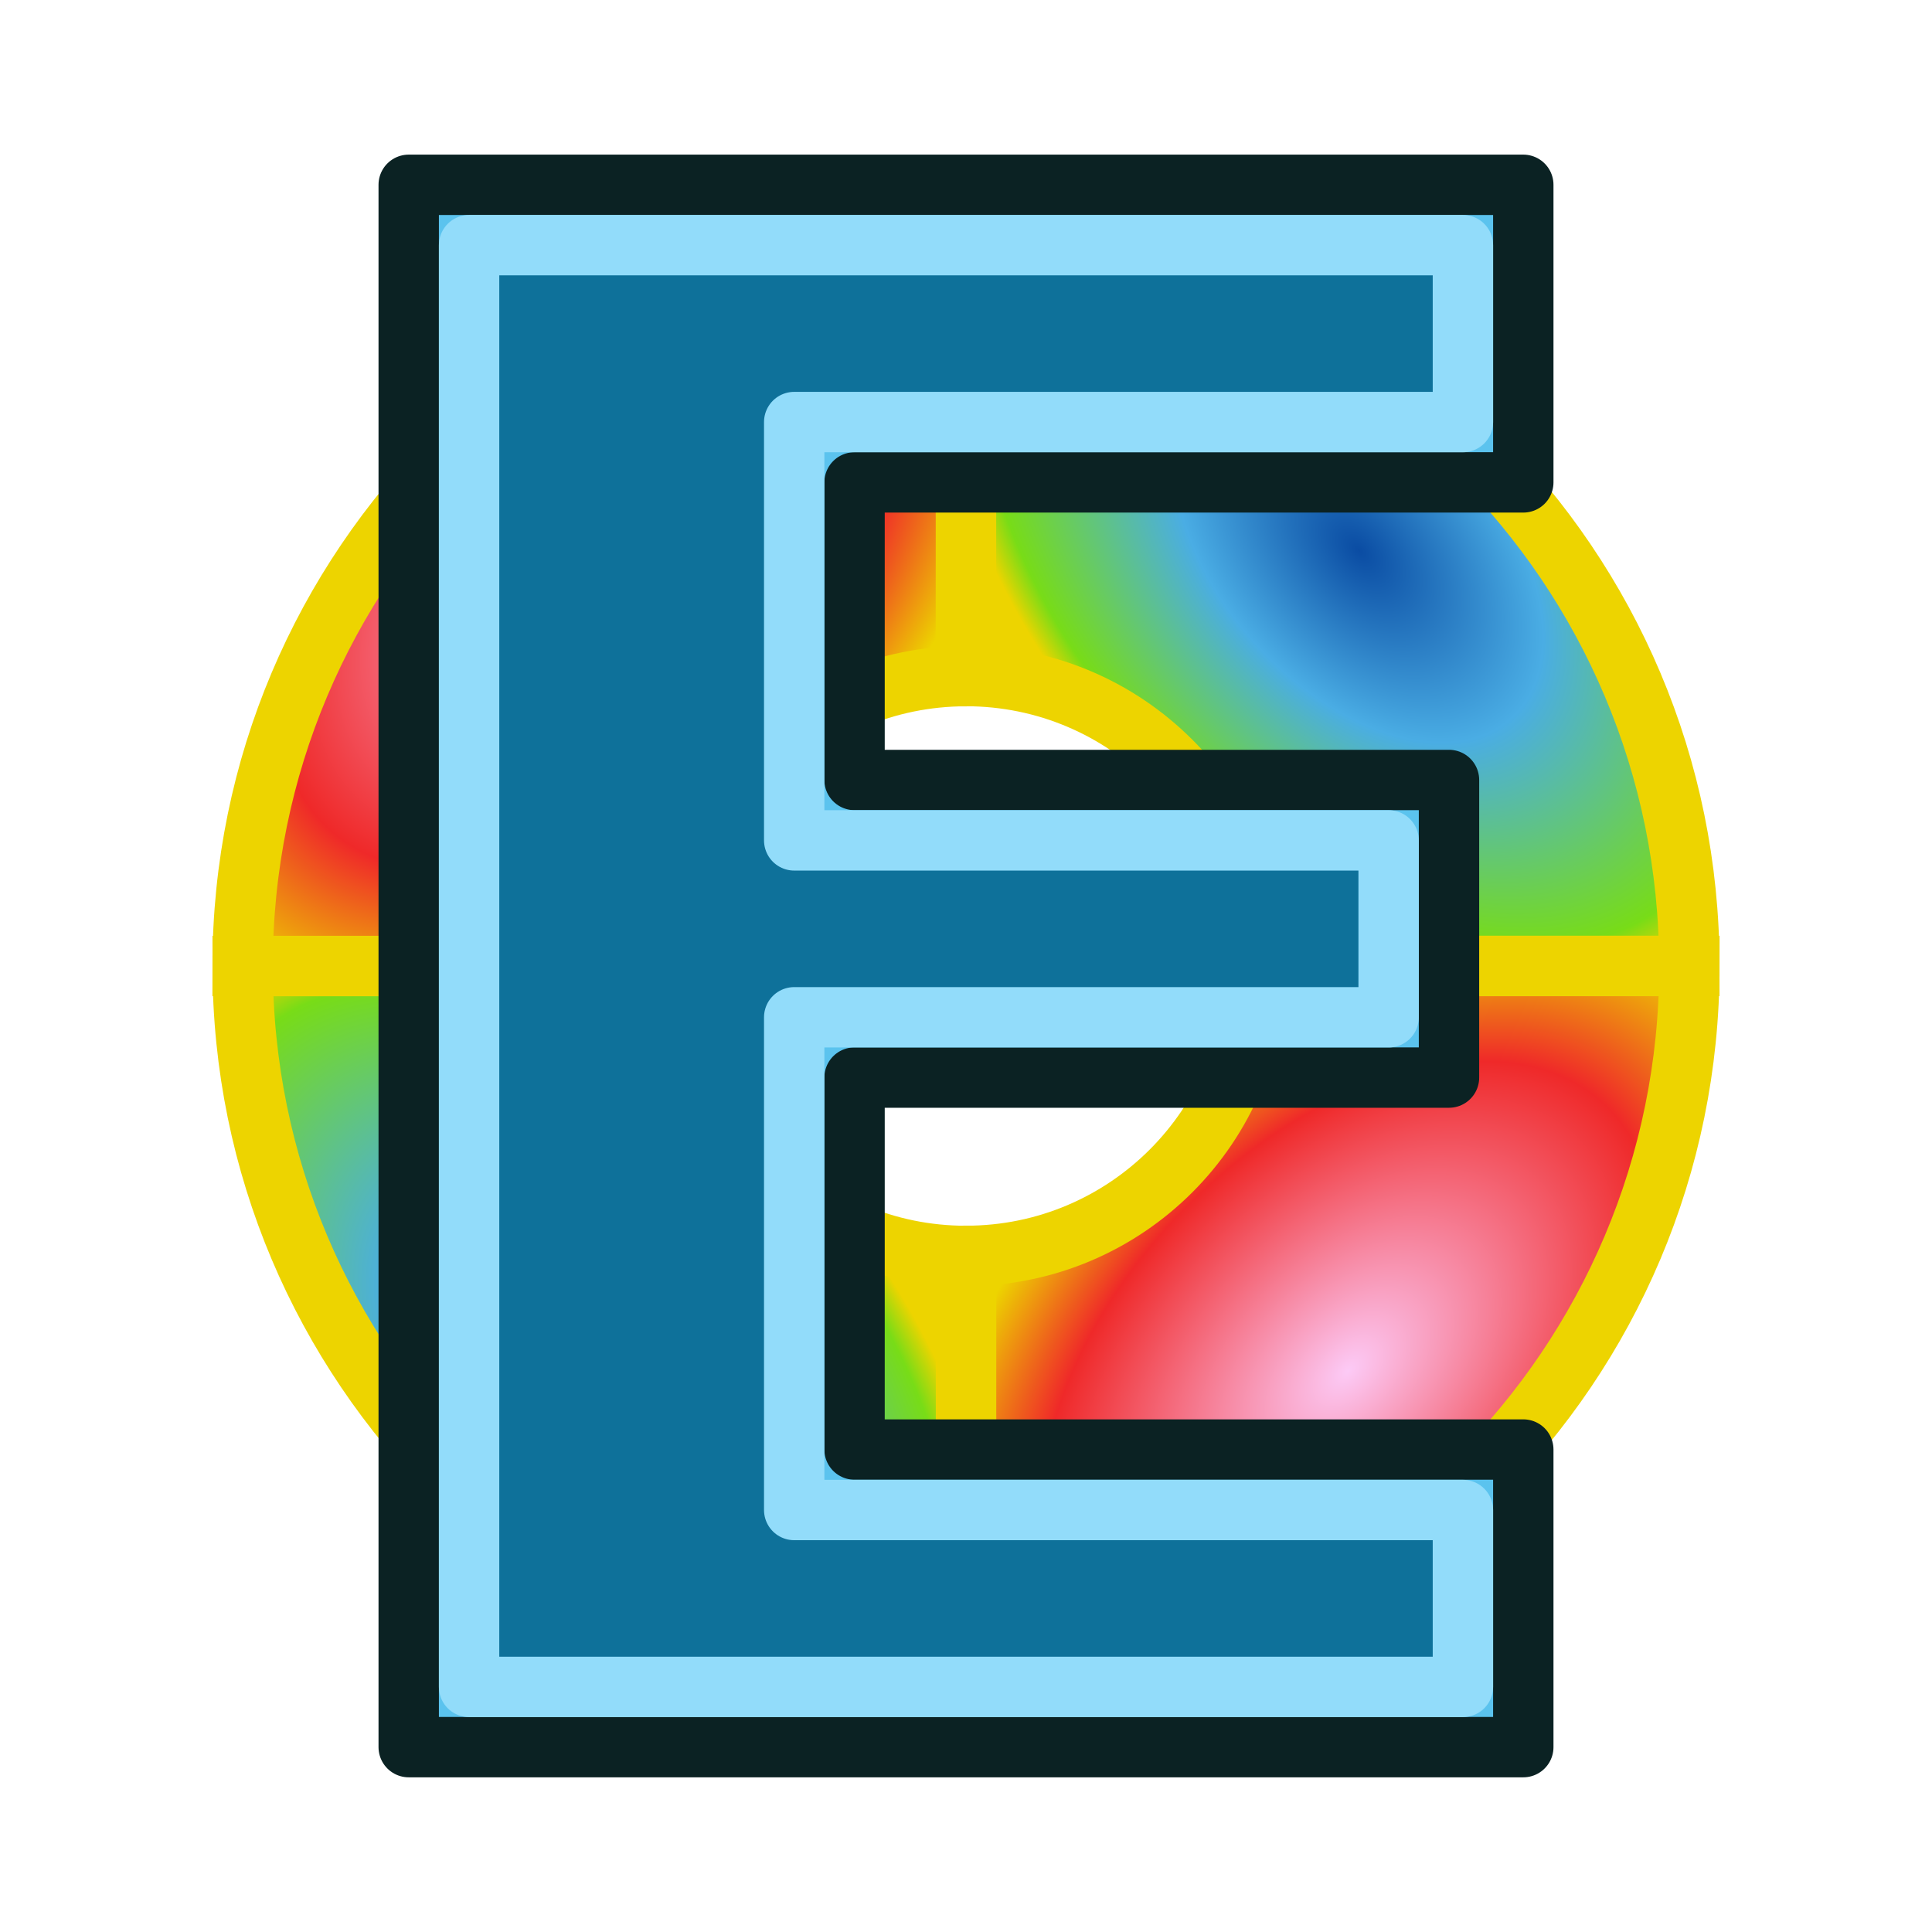
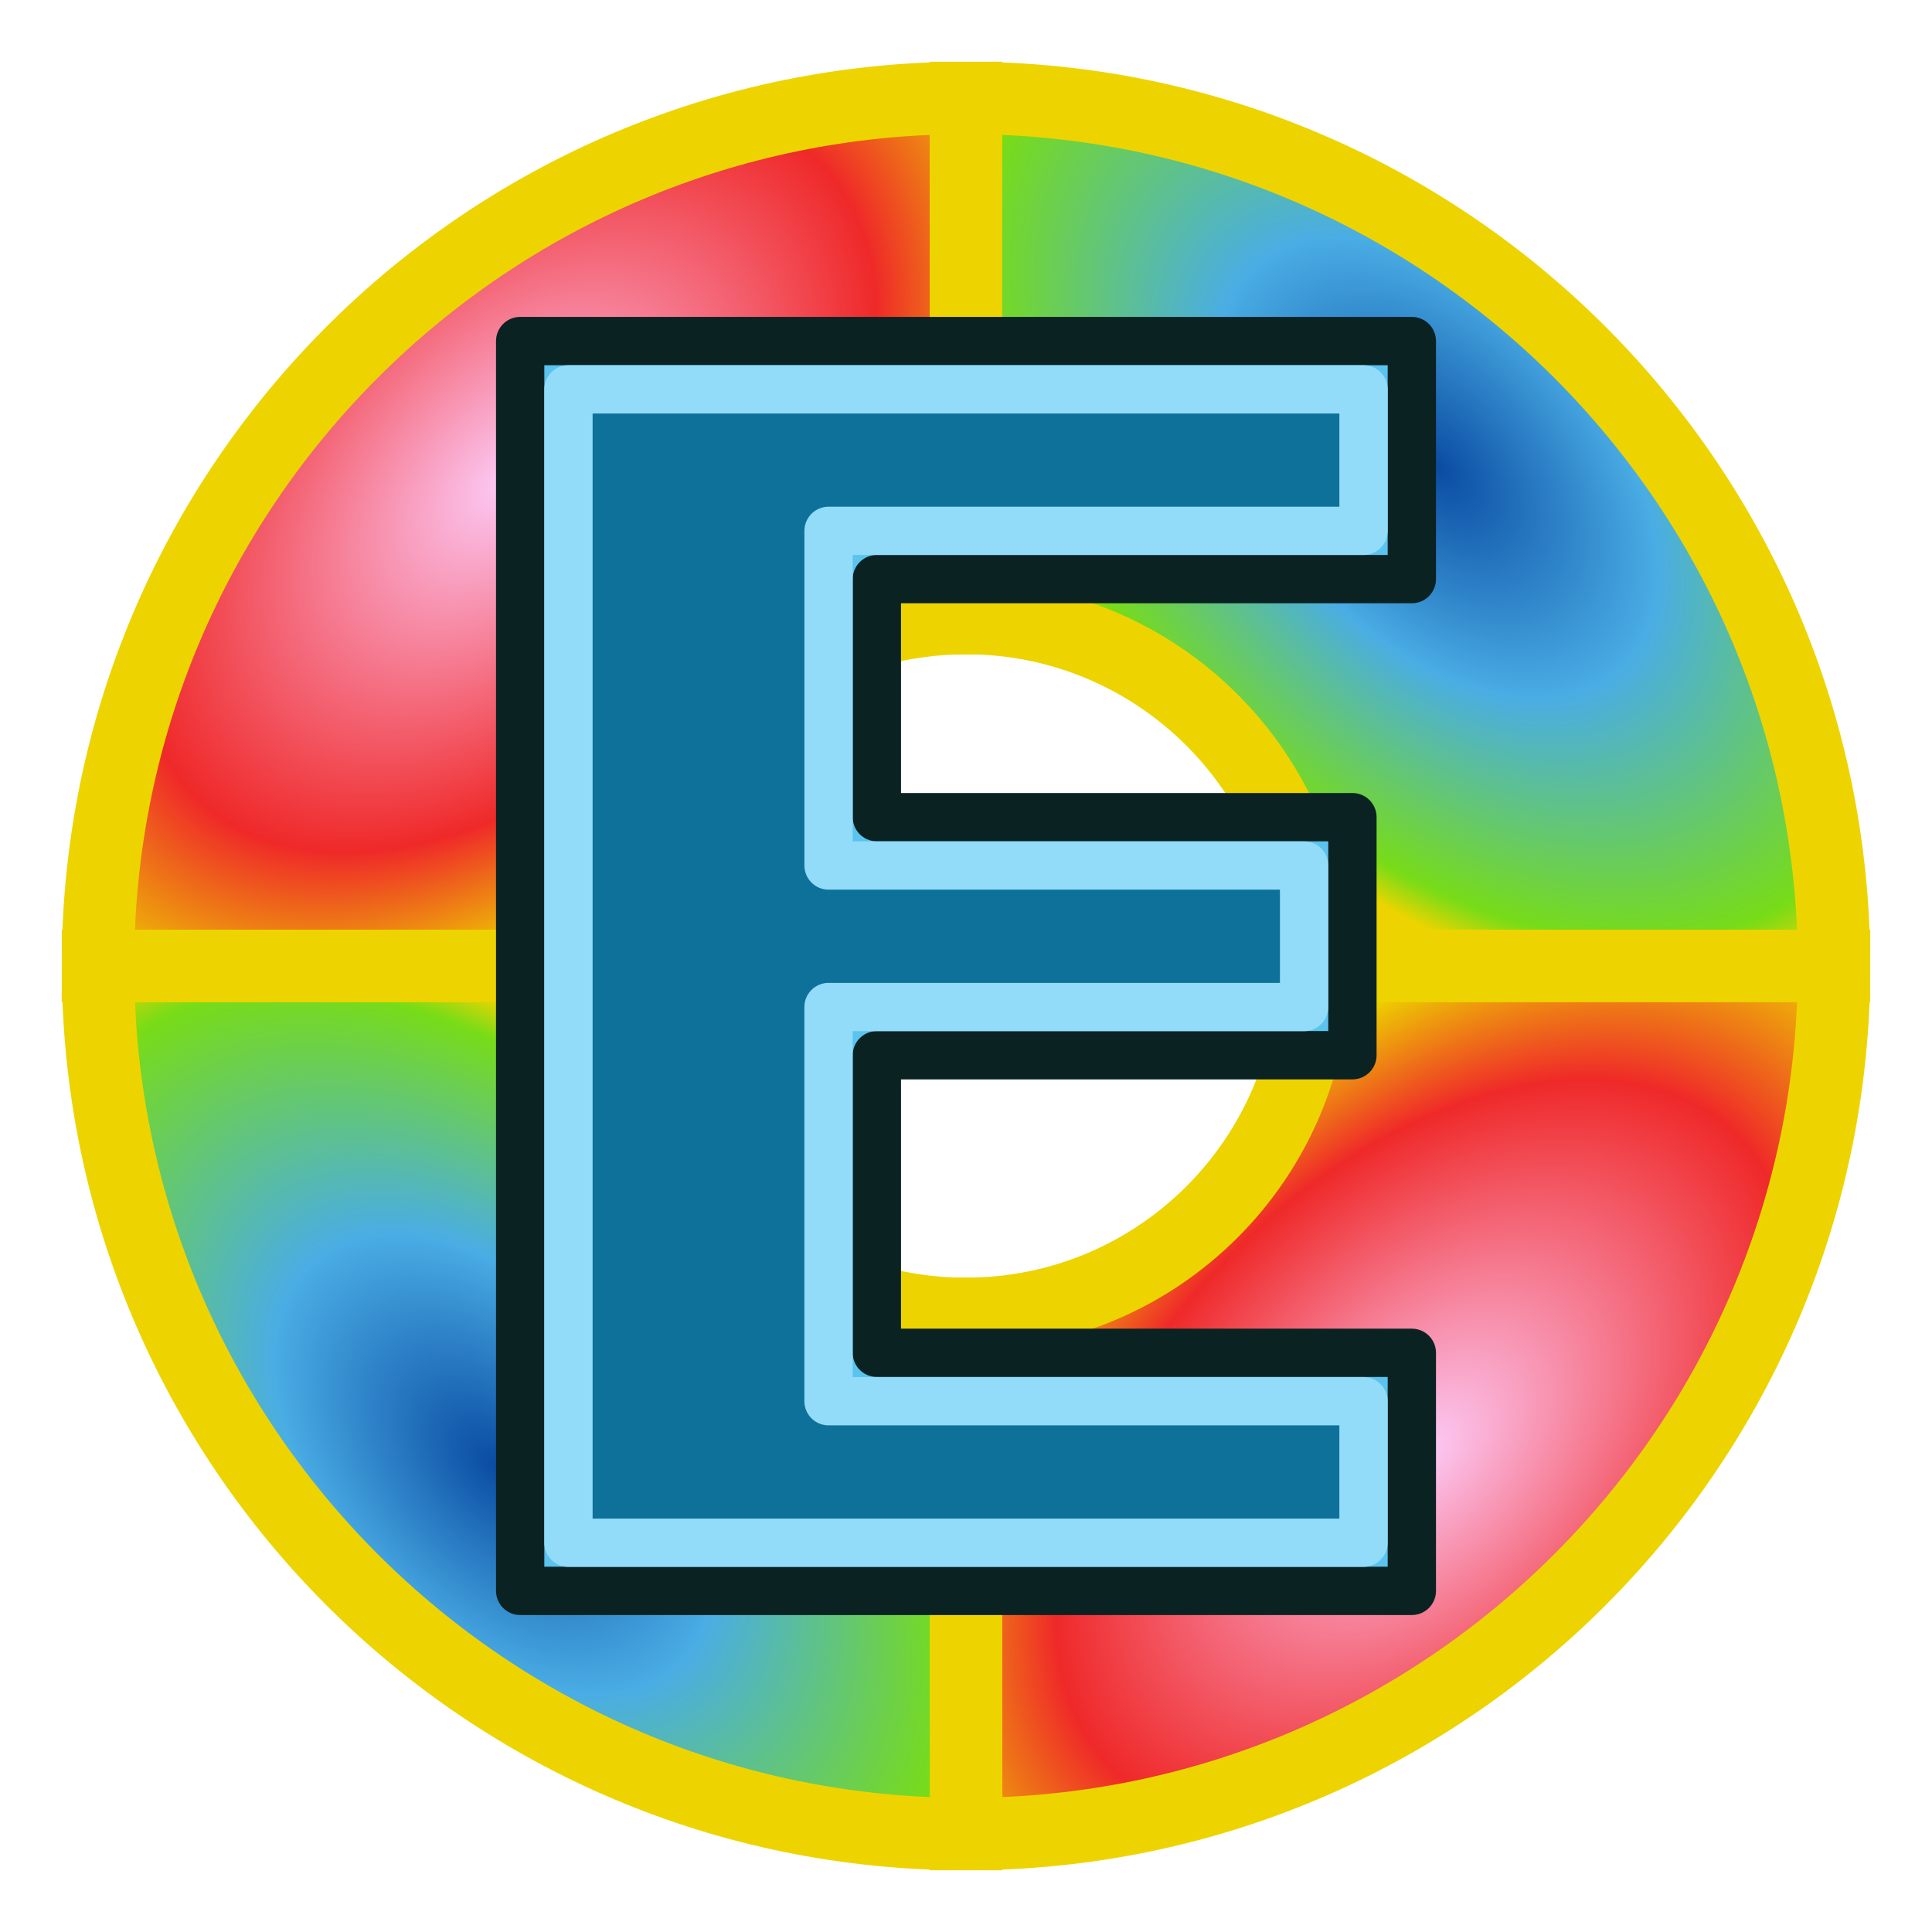
<svg xmlns="http://www.w3.org/2000/svg" xmlns:xlink="http://www.w3.org/1999/xlink" width="64" height="64" id="svg2869" version="1.1" viewBox="0 0 64 64">
  <defs id="defs2871">
    <linearGradient id="linearGradient5">
      <stop style="stop-color:#ef2929;stop-opacity:1;" offset="0" id="stop19" />
      <stop style="stop-color:#ef2929;stop-opacity:0;" offset="1" id="stop20" />
    </linearGradient>
    <linearGradient id="swatch18">
      <stop style="stop-color:#ef2929;stop-opacity:1;" offset="0" id="stop18" />
    </linearGradient>
    <linearGradient id="swatch15">
      <stop style="stop-color:#3d0000;stop-opacity:1;" offset="0" id="stop15" />
    </linearGradient>
    <linearGradient id="linearGradient5-1">
      <stop style="stop-color:#ef2929;stop-opacity:1;" offset="0" id="stop5" />
      <stop style="stop-color:#ef2929;stop-opacity:0;" offset="1" id="stop6" />
    </linearGradient>
    <linearGradient id="linearGradient3836-9">
      <stop style="stop-color:#a40000;stop-opacity:1" offset="0" id="stop3838-8" />
      <stop style="stop-color:#ef2929;stop-opacity:1" offset="1" id="stop3840-1" />
    </linearGradient>
    <linearGradient id="linearGradient3836-9-3">
      <stop style="stop-color:#a40000;stop-opacity:1" offset="0" id="stop3838-8-5" />
      <stop style="stop-color:#ef2929;stop-opacity:1" offset="1" id="stop3840-1-6" />
    </linearGradient>
    <linearGradient y2="5" x2="-22" y1="18" x1="-18" gradientUnits="userSpaceOnUse" id="linearGradient3082" xlink:href="#linearGradient3836-9-3" />
    <linearGradient id="linearGradient3836-9-7">
      <stop style="stop-color:#a40000;stop-opacity:1" offset="0" id="stop3838-8-0" />
      <stop style="stop-color:#ef2929;stop-opacity:1" offset="1" id="stop3840-1-9" />
    </linearGradient>
    <linearGradient y2="5" x2="-22" y1="18" x1="-18" gradientUnits="userSpaceOnUse" id="linearGradient3082-3" xlink:href="#linearGradient3836-9-7" />
    <linearGradient xlink:href="#linearGradient3836-9-3" id="linearGradient3801-1-3" gradientUnits="userSpaceOnUse" x1="-18" y1="18" x2="-22" y2="5" gradientTransform="matrix(0.7634244,0,0,0.7575042,-4.596389,2.752564)" />
    <linearGradient xlink:href="#linearGradient3836-9-3" id="linearGradient3801-1-3-2" gradientUnits="userSpaceOnUse" x1="-18" y1="18" x2="-22" y2="5" gradientTransform="matrix(0.849567,0,0,0.8430139,-2.927337,1.779038)" />
    <linearGradient xlink:href="#linearGradient3838" id="linearGradient3844" x1="36" y1="1039.362" x2="32" y2="1003.362" gradientUnits="userSpaceOnUse" gradientTransform="translate(2.0563921e-6,-988.3622)" />
    <linearGradient id="linearGradient3838">
      <stop style="stop-color:#d3d7cf;stop-opacity:1;" offset="0" id="stop3840" />
      <stop style="stop-color:#ffffff;stop-opacity:1;" offset="1" id="stop3842" />
    </linearGradient>
    <linearGradient xlink:href="#linearGradient3830" id="linearGradient3836" x1="36" y1="1037.362" x2="32" y2="1005.362" gradientUnits="userSpaceOnUse" gradientTransform="translate(2.0563921e-6,-988.3622)" />
    <linearGradient id="linearGradient3830">
      <stop style="stop-color:#ffffff;stop-opacity:1;" offset="0" id="stop3832" />
      <stop style="stop-color:#d3d7cf;stop-opacity:1;" offset="1" id="stop3834" />
    </linearGradient>
    <linearGradient x1="10.504" y1="16.487" x2="5.935" y2="1.636" id="linearGradient-1" gradientTransform="scale(0.9999902,1.00001)" gradientUnits="userSpaceOnUse">
      <stop stop-color="#A40000" offset="0%" id="stop6-9" />
      <stop stop-color="#EF2929" offset="100%" id="stop8" />
    </linearGradient>
    <linearGradient xlink:href="#linearGradient3815" id="linearGradient3856" gradientUnits="userSpaceOnUse" x1="80" y1="58" x2="79" y2="42" />
    <linearGradient id="linearGradient3815">
      <stop style="stop-color:#3465a4;stop-opacity:1" offset="0" id="stop3817" />
      <stop style="stop-color:#729fcf;stop-opacity:1" offset="1" id="stop3819" />
    </linearGradient>
    <linearGradient xlink:href="#linearGradient3841" id="linearGradient3858" gradientUnits="userSpaceOnUse" x1="109" y1="51" x2="105" y2="38" />
    <linearGradient id="linearGradient3841">
      <stop style="stop-color:#204a87;stop-opacity:1" offset="0" id="stop3843" />
      <stop style="stop-color:#3465a4;stop-opacity:1" offset="1" id="stop3845" />
    </linearGradient>
    <linearGradient y2="5" x2="-22" y1="18" x1="-18" gradientTransform="matrix(0.7711485,0,0,0.7711394,-4.409097,2.585905)" gradientUnits="userSpaceOnUse" id="linearGradient3898" xlink:href="#linearGradient3836-9-3" />
    <linearGradient xlink:href="#linearGradient3815" id="linearGradient3978" gradientUnits="userSpaceOnUse" x1="-15" y1="37" x2="-19" y2="37" gradientTransform="rotate(135.1886,5.742691,37.96903)" />
    <linearGradient xlink:href="#linearGradient17" id="linearGradient3898-0" x1="37.429" y1="41.591" x2="24.483" y2="4.91" gradientUnits="userSpaceOnUse" />
    <linearGradient id="linearGradient17">
      <stop style="stop-color:#ffffff;stop-opacity:1;" offset="0" id="stop16" />
      <stop style="stop-color:#ffffff;stop-opacity:0" offset="1" id="stop17" />
    </linearGradient>
    <linearGradient xlink:href="#linearGradient17" id="linearGradient3856-9" x1="22.843" y1="4.824" x2="30.784" y2="28.645" gradientUnits="userSpaceOnUse" />
    <linearGradient id="linearGradient2">
      <stop style="stop-color:#73d216;stop-opacity:1;" offset="0" id="stop1" />
      <stop style="stop-color:#8ae234;stop-opacity:1;" offset="1" id="stop2" />
    </linearGradient>
    <marker style="overflow:visible" id="Arrow2_Fnone_Sblue" refX="0" refY="0" orient="auto" markerWidth="4.583" markerHeight="3.333" viewBox="0 0 7.7 5.6" preserveAspectRatio="xMidYMid">
      <path transform="scale(0.7)" d="M -2,-4 9,0 -2,4 c 2,-2.33 2,-5.66 0,-8 z" style="fill:#0000ff;fill-rule:evenodd;stroke:none" id="path467" />
    </marker>
    <marker style="overflow:visible" id="Arrow2-7_Fnone_Sblue" refX="0" refY="0" orient="auto" markerWidth="4.583" markerHeight="3.333" viewBox="0 0 7.7 5.6" preserveAspectRatio="xMidYMid">
      <path transform="scale(0.7)" d="M -2,-4 9,0 -2,4 c 2,-2.33 2,-5.66 0,-8 z" style="fill:#0000ff;fill-rule:evenodd;stroke:none" id="path470" />
    </marker>
    <marker style="overflow:visible" id="Arrow2-7-8_Fnone_Sblue" refX="0" refY="0" orient="auto" markerWidth="4.583" markerHeight="3.333" viewBox="0 0 7.7 5.6" preserveAspectRatio="xMidYMid">
      <path transform="scale(0.7)" d="M -2,-4 9,0 -2,4 c 2,-2.33 2,-5.66 0,-8 z" style="fill:#0000ff;fill-rule:evenodd;stroke:none" id="path473" />
    </marker>
    <linearGradient xlink:href="#linearGradient959" id="linearGradient968" gradientUnits="userSpaceOnUse" x1="13.324" y1="31.714" x2="6.554" y2="46.508" gradientTransform="translate(0,-2)" />
    <linearGradient id="linearGradient959">
      <stop style="stop-color:#cc0000;stop-opacity:1" offset="0" id="stop957" />
      <stop id="stop955" offset="1" style="stop-color:#729fcf;stop-opacity:1" />
    </linearGradient>
    <linearGradient gradientTransform="translate(-48.76271,5.186441)" xlink:href="#linearGradient882" id="linearGradient4039" x1="89.61" y1="46.39" x2="91.339" y2="32.542" gradientUnits="userSpaceOnUse" />
    <linearGradient id="linearGradient882">
      <stop id="stop876" offset="0" style="stop-color:#73d216;stop-opacity:1" />
      <stop style="stop-color:#729fcf;stop-opacity:1" offset="1" id="stop878" />
    </linearGradient>
    <radialGradient xlink:href="#linearGradient7846" id="radialGradient7853" gradientUnits="userSpaceOnUse" gradientTransform="matrix(1.607849,-1.641563,1.02004,0.9990911,-27.03825,5.75802)" cx="10.094" cy="19.564" fx="10.094" fy="19.564" r="4.127" />
    <linearGradient id="linearGradient7846">
      <stop style="stop-color:#fccaf6;stop-opacity:1;" offset="0" id="stop7844" />
      <stop style="stop-color:#ef2929;stop-opacity:1" offset="0.701" id="stop7845" />
      <stop style="stop-color:#edd400;stop-opacity:1" offset="1" id="stop7846" />
    </linearGradient>
    <radialGradient xlink:href="#linearGradient7850" id="radialGradient7854" gradientUnits="userSpaceOnUse" gradientTransform="matrix(0.8005745,0.881329,-0.5416505,0.4920201,8.163968,-14.96263)" cx="23.023" cy="6.542" fx="23.023" fy="6.542" r="7.75" />
    <linearGradient id="linearGradient7850">
      <stop style="stop-color:#0a4ca3;stop-opacity:1;" offset="0" id="stop7847" />
      <stop style="stop-color:#4aade4;stop-opacity:1;" offset="0.441" id="stop7848" />
      <stop style="stop-color:#78dc17;stop-opacity:1;" offset="0.91" id="stop7849" />
      <stop style="stop-color:#edd400;stop-opacity:1" offset="1" id="stop7850" />
    </linearGradient>
    <radialGradient xlink:href="#linearGradient7846" id="radialGradient7843" gradientUnits="userSpaceOnUse" gradientTransform="matrix(1.607849,-1.641563,1.02004,0.9990911,-27.03825,5.75802)" cx="10.094" cy="19.564" fx="10.094" fy="19.564" r="4.127" />
    <radialGradient xlink:href="#linearGradient7850" id="radialGradient7838" cx="23.023" cy="6.542" fx="23.023" fy="6.542" r="7.75" gradientUnits="userSpaceOnUse" gradientTransform="matrix(0.8005745,0.881329,-0.5416505,0.4920201,8.163968,-14.96263)" />
  </defs>
  <g id="layer3" style="display:inline">
-     <g id="g1" transform="matrix(1.021482,0,0,1.021482,-0.687418,-0.687418)" style="stroke-width:0.979">
+     <g id="g1" transform="matrix(1.225778,0,0,1.225778,-7.224901,-7.224901)" style="stroke-width:0.979">
      <g id="g7850" style="display:inline;stroke:#edd400;stroke-width:1.083;stroke-dasharray:none" transform="matrix(1.807488,0,0,1.807488,3.080195,3.080195)">
        <path d="M 16,3.021 C 8.832,3.021 3.021,8.832 3.021,16 h 7.777 c 3e-4,-2.872 2.329,-5.201 5.201,-5.201 z" style="font-variation-settings:normal;opacity:1;fill:url(#radialGradient7843);fill-opacity:1;stroke:#edd400;stroke-width:1.083;stroke-dasharray:none;stop-color:#000000;stop-opacity:1" id="path7832" />
        <path d="m 16,3.021 v 7.777 c 2.872,3e-4 5.201,2.329 5.201,5.201 h 7.777 C 28.979,8.832 23.168,3.021 16,3.021 Z" style="fill:url(#radialGradient7838);stroke:#edd400;stroke-width:1.083;stroke-dasharray:none" id="path7830" />
      </g>
      <g id="g7853" transform="matrix(-1.807488,0,0,-1.807488,60.9198,60.9198)" style="display:inline;stroke:#edd400;stroke-width:1.083;stroke-dasharray:none">
        <path d="M 16,3.021 C 8.832,3.021 3.021,8.832 3.021,16 h 7.777 c 3e-4,-2.872 2.329,-5.201 5.201,-5.201 z" style="font-variation-settings:normal;opacity:1;fill:url(#radialGradient7853);fill-opacity:1;stroke:#edd400;stroke-width:1.083;stroke-dasharray:none;stop-color:#000000;stop-opacity:1" id="path7850" />
        <path d="m 16,3.021 v 7.777 c 2.872,3e-4 5.201,2.329 5.201,5.201 h 7.777 C 28.979,8.832 23.168,3.021 16,3.021 Z" style="fill:url(#radialGradient7854);stroke:#edd400;stroke-width:1.083;stroke-dasharray:none" id="path7851" />
      </g>
    </g>
-     <path style="display:inline;fill:#5bc3ee;fill-opacity:1;stroke:#0b2223;stroke-width:2;stroke-linecap:round;stroke-linejoin:round;stroke-dasharray:none;stroke-opacity:1" d="M 13.539,32 V 6.122 H 32 50.461 v 4.929 4.929 H 39.384 28.308 v 4.929 4.929 h 9.846 9.846 v 4.929 4.929 H 38.154 28.308 v 6.161 6.161 H 39.384 50.461 v 4.929 4.929 H 32 13.539 Z" id="path1070" />
-     <path style="display:inline;fill:#0e719a;fill-opacity:1;stroke:#92dcfa;stroke-width:2;stroke-linecap:round;stroke-linejoin:round;stroke-dasharray:none;stroke-opacity:1" d="M 15.539,8.121 H 32 48.461 v 2.93 2.93 H 39.385 26.309 v 6.93 6.928 H 38.154 46 v 2.93 2.93 H 38.154 26.309 v 8.16 8.162 h 13.076 9.076 v 2.93 2.93 H 32 15.539 V 32 Z" id="path1" />
+     <path style="display:inline;fill:#5bc3ee;fill-opacity:1;stroke:#0b2223;stroke-width:1.6;stroke-linecap:round;stroke-linejoin:round;stroke-dasharray:none;stroke-opacity:1" d="M 17.231,32 V 11.298 H 32 46.769 v 3.943 3.943 h -8.861 -8.861 v 3.943 3.943 h 7.877 7.877 v 3.943 3.943 h -7.877 -7.877 v 4.929 4.929 h 8.861 8.861 v 3.943 3.943 H 32 17.231 Z" id="path1070" />
+     <path style="display:inline;fill:#0e719a;fill-opacity:1;stroke:#92dcfa;stroke-width:1.6;stroke-linecap:round;stroke-linejoin:round;stroke-dasharray:none;stroke-opacity:1" d="M 18.831,12.897 H 32 45.169 v 2.344 2.344 H 37.908 27.447 v 5.544 5.542 H 36.923 43.2 v 2.344 2.344 h -6.277 -9.477 v 6.528 6.53 h 10.461 7.261 v 2.344 2.344 H 32 18.831 V 32 Z" id="path1" />
  </g>
</svg>
